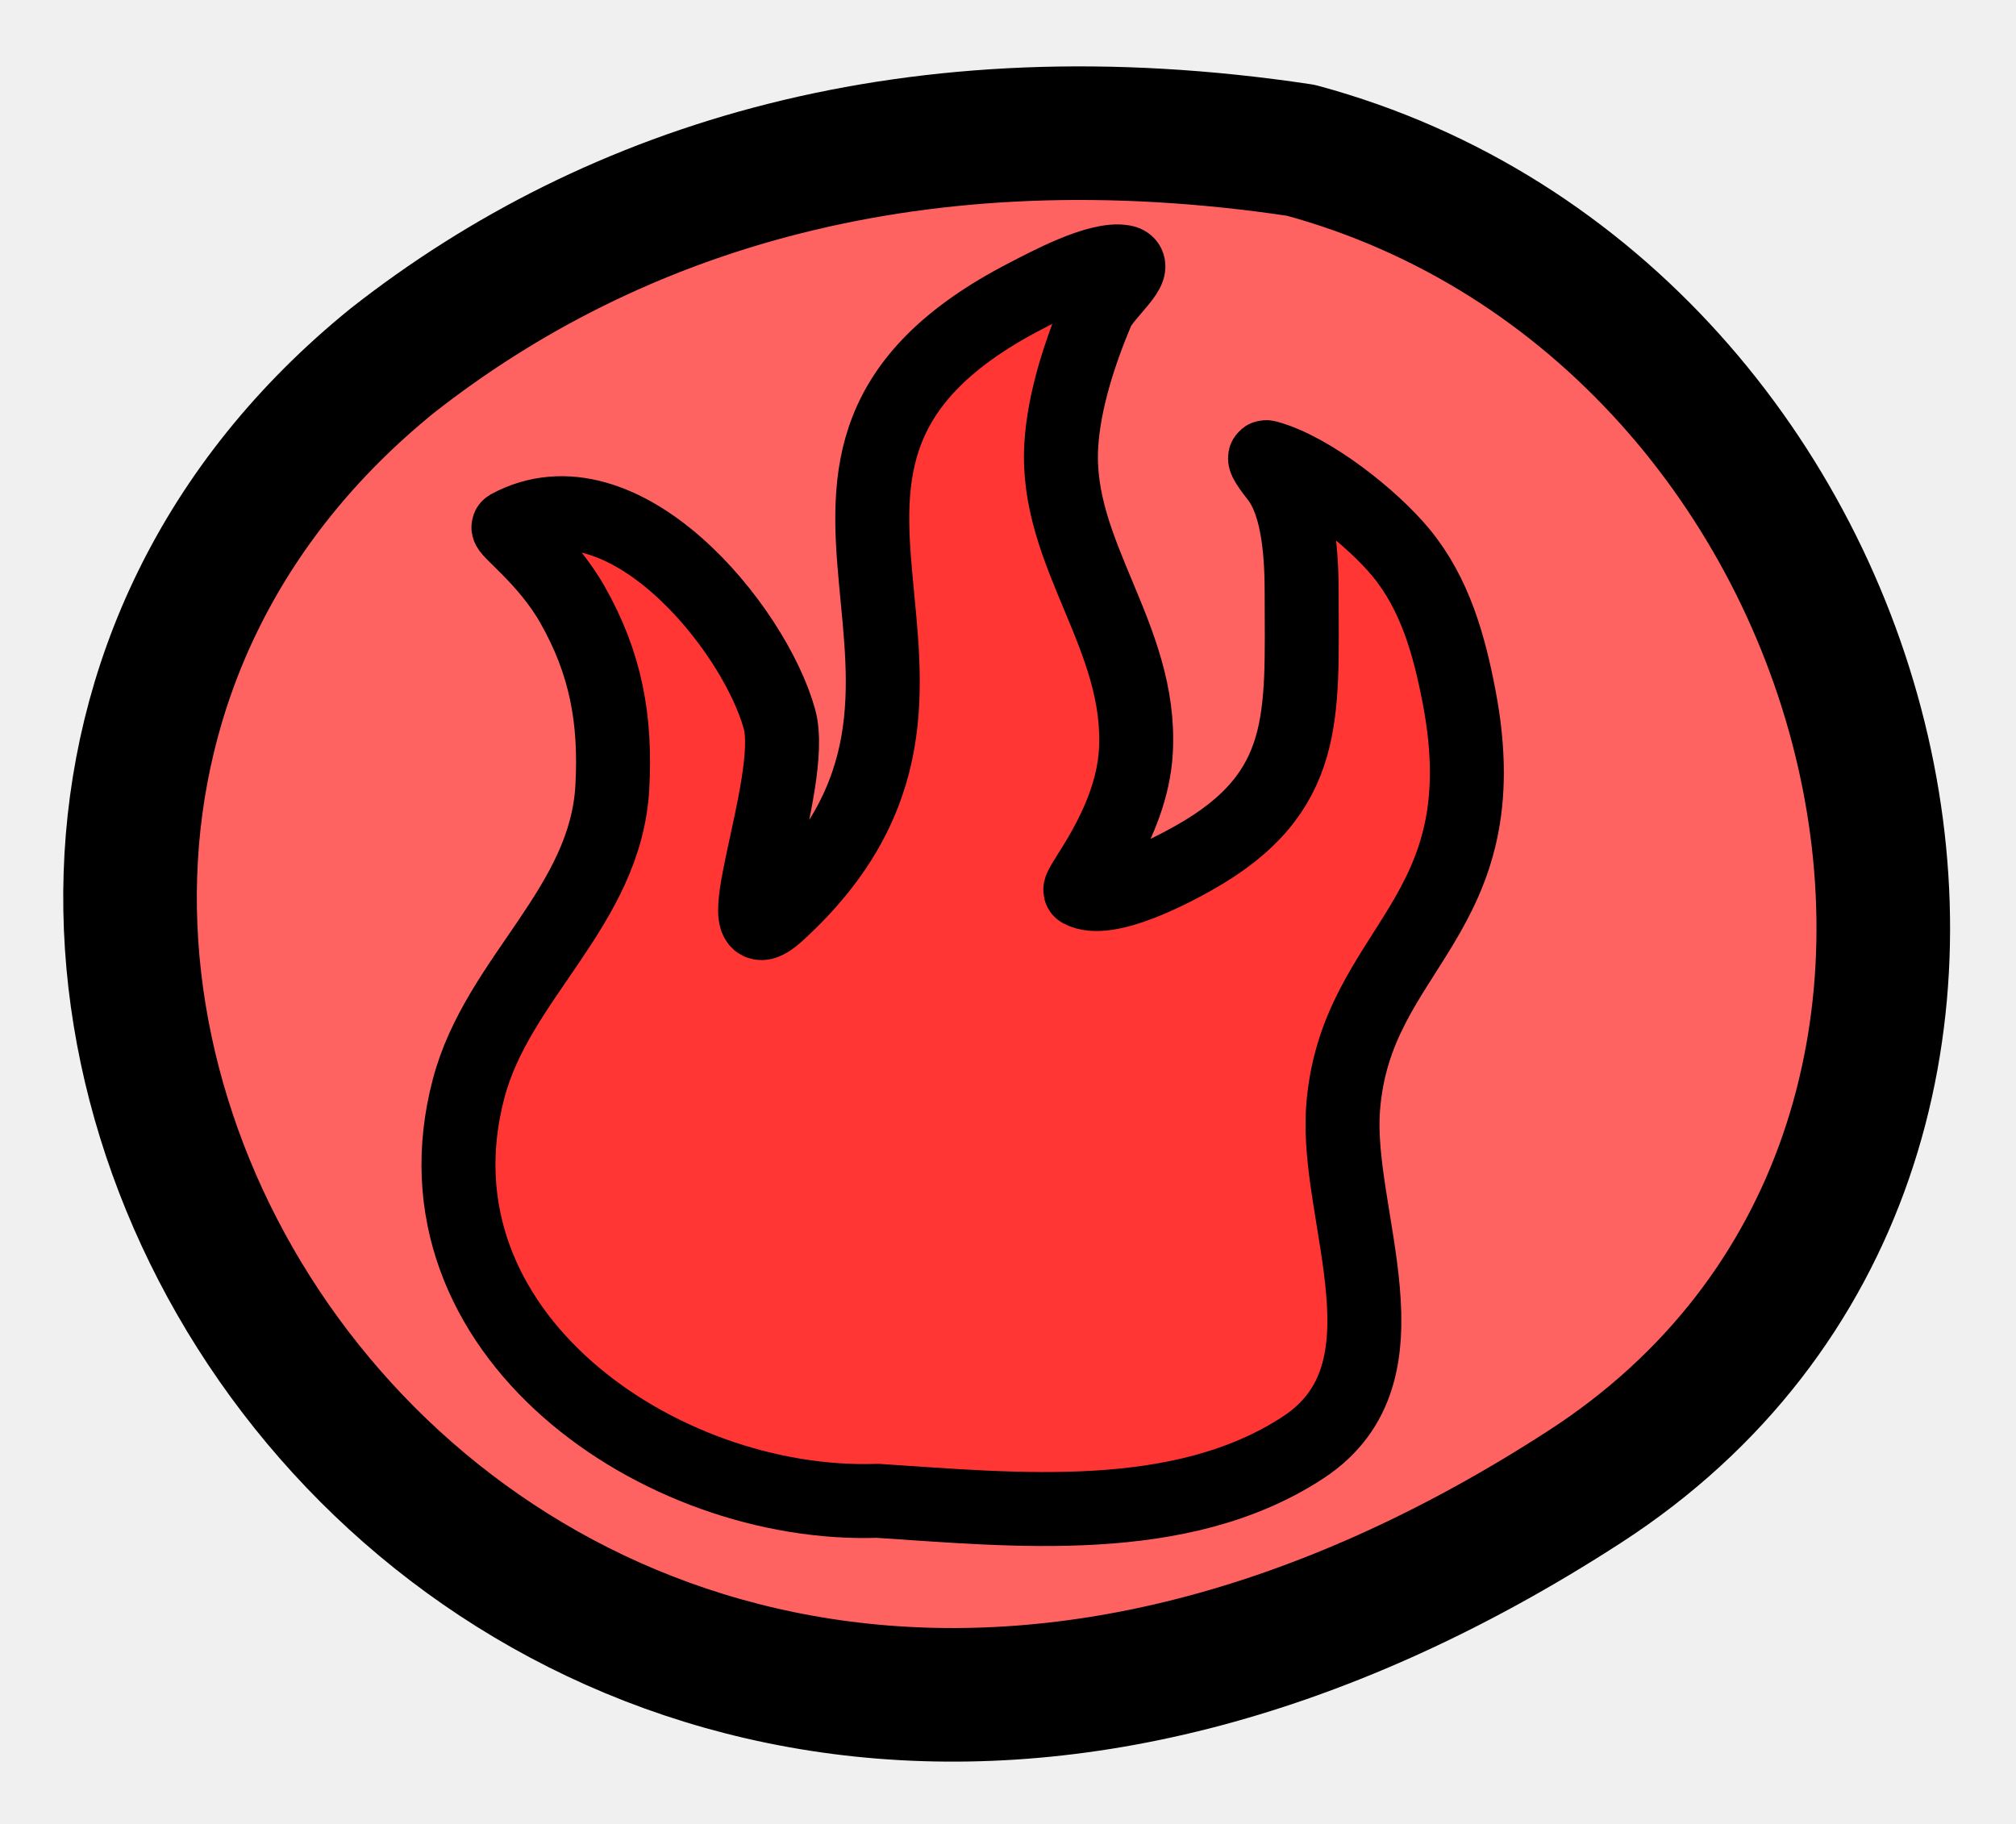
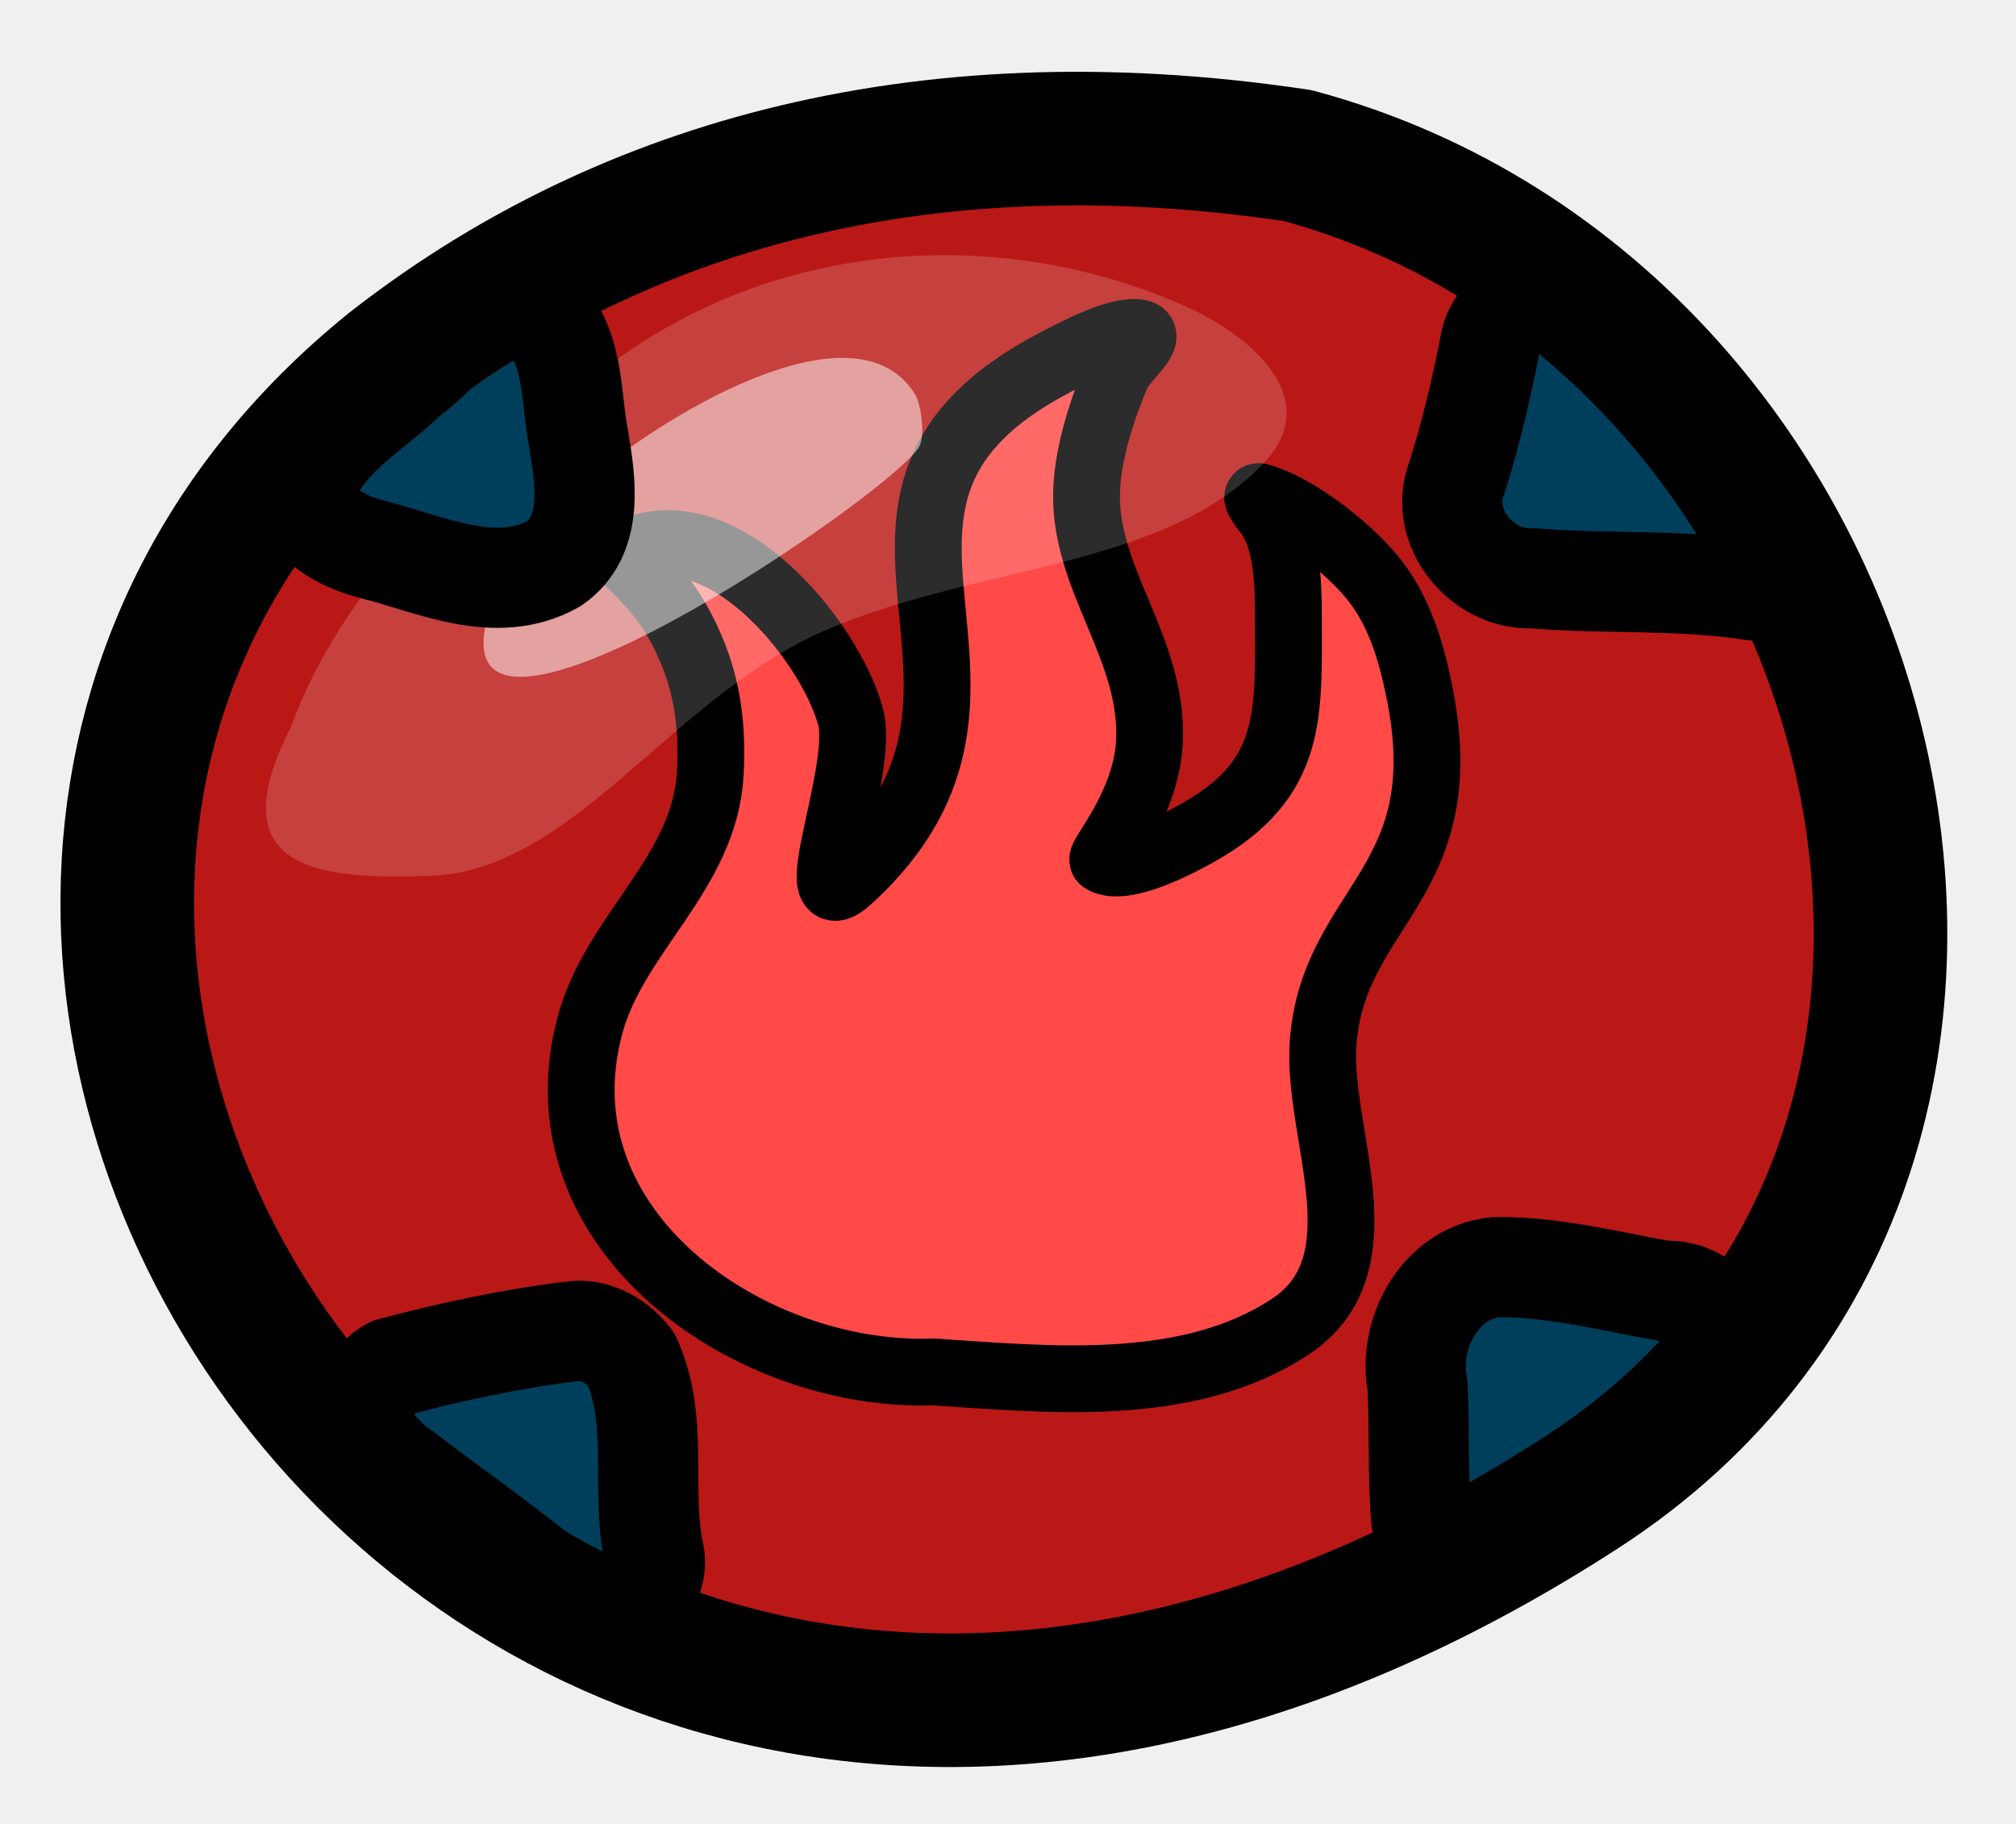
<svg xmlns="http://www.w3.org/2000/svg" width="60.364mm" height="54.603mm" viewBox="0 0 60.364 54.603" version="1.1" id="svg5" xml:space="preserve">
  <defs id="defs2" />
  <g id="layer1" transform="translate(-3.32095,-3.0528)">
-     <path style="fill:#ff6361;fill-opacity:1;stroke:#000000;stroke-width:4;stroke-linecap:round;stroke-linejoin:round;stroke-dasharray:none;stroke-opacity:1" d="M 15.077,13.844 C -5.9,30.834 18.207,68.672 50.782,47.564 66.52,37.366 60.06,12.356 42.267,7.552 30.702,5.816 21.703,8.646 15.077,13.844 Z" id="path5702" />
-     <path style="fill:#ff3634;fill-opacity:1;stroke:#000000;stroke-width:2.215;stroke-linecap:round;stroke-linejoin:round;stroke-dasharray:none;stroke-opacity:1" d="m 29.597,47.993 c -6.487,0.225 -14.185,-5.011 -12.243,-12.351 0.879,-3.322 4.106,-5.435 4.302,-9.023 0.11,-2.016 -0.191,-3.702 -1.2,-5.472 -0.782,-1.372 -2.029,-2.255 -1.903,-2.323 3.401,-1.836 7.349,3.014 8.107,5.762 0.525,1.903 -1.844,7.454 -0.041,5.807 7.54,-6.89 -2.221,-13.522 7.445,-18.493 0.581,-0.299 2.135,-1.142 2.895,-1.005 0.548,0.099 -0.57,0.961 -0.786,1.474 -0.518,1.231 -0.995,2.682 -1.075,4.02 -0.195,3.26 2.426,5.73 2.234,9.157 -0.125,2.234 -1.813,4.091 -1.654,4.177 0.789,0.426 2.737,-0.614 3.392,-0.983 3.465,-1.949 3.226,-4.269 3.226,-7.862 0,-1.059 -0.057,-2.685 -0.745,-3.551 -0.134,-0.169 -0.498,-0.637 -0.29,-0.581 1.316,0.355 3.156,1.818 4.012,2.859 1.019,1.238 1.443,2.777 1.737,4.311 1.278,6.672 -3.114,7.464 -3.474,12.329 -0.241,3.248 2.227,7.905 -1.194,10.149 -3.672,2.408 -8.652,1.864 -12.745,1.599 z" id="path4075" />
+     <path d="M 14.315,13.413 C -6.662,30.403 17.445,68.241 50.02,47.133 65.758,36.935 59.298,11.924 41.505,7.12 29.94,5.385 20.941,8.215 14.315,13.413 Z" id="path23771-0" class="UnoptimicedTransforms" style="fill:#ff6361;fill-opacity:1" transform="translate(0.6785883,0.5930893)" />
+     <path d="M -23.374,-3.566 C -44.35,13.424 -20.244,51.262 12.332,30.154 28.07,19.956 21.609,-5.054 3.816,-9.858 -7.749,-11.594 -16.748,-8.764 -23.374,-3.566 Z" id="path23771-0-8" class="UnoptimicedTransforms" style="fill:#ba1816;fill-opacity:1" transform="translate(38.36744,17.57178)" />
+     <path style="fill:#ff4a48;fill-opacity:1;stroke:#000000;stroke-width:2;stroke-linecap:round;stroke-linejoin:round;stroke-dasharray:none;stroke-opacity:1" d="M 31.249,44.134 C 25.808,44.323 19.352,39.931 20.98,33.775 c 0.737,-2.786 3.444,-4.558 3.608,-7.568 0.092,-1.691 -0.16,-3.105 -1.006,-4.59 -0.656,-1.151 -1.702,-1.891 -1.596,-1.948 2.852,-1.54 6.164,2.528 6.8,4.833 0.44,1.596 -1.546,6.252 -0.035,4.871 6.324,-5.779 -1.863,-11.341 6.244,-15.511 0.487,-0.25 1.79,-0.958 2.428,-0.843 0.46,0.083 -0.478,0.806 -0.659,1.236 -0.435,1.033 -0.835,2.25 -0.902,3.372 -0.163,2.734 2.035,4.806 1.873,7.68 -0.105,1.874 -1.52,3.431 -1.388,3.503 0.662,0.357 2.295,-0.515 2.845,-0.824 2.906,-1.635 2.706,-3.581 2.706,-6.594 0,-0.888 -0.048,-2.252 -0.624,-2.979 -0.113,-0.142 -0.418,-0.534 -0.243,-0.487 1.104,0.298 2.647,1.525 3.365,2.398 0.855,1.038 1.211,2.329 1.457,3.615 1.072,5.596 -2.612,6.261 -2.914,10.34 -0.202,2.724 1.868,6.63 -1.001,8.512 -3.08,2.02 -7.257,1.564 -10.69,1.341 z" id="path4075" />
+     <path style="fill:#ffffff;fill-opacity:0.173;stroke:none;stroke-width:4.621;stroke-linecap:round;stroke-linejoin:round;stroke-dasharray:none;stroke-opacity:1" d="m 12.029,24.833 c 1.722,-4.771 6.23,-8.635 10.205,-11.323 4.989,-3.374 11.43,-3.623 16.674,-1.245 1.651,0.749 4.173,2.645 2.238,4.672 -3.076,3.221 -8.932,3.047 -13.39,5.116 -4.459,2.07 -7.342,7.093 -11.571,7.227 -3.15,0.1 -6.405,-0.075 -4.155,-4.447 z" id="path8940" />
+     <path style="fill:#ffffff;fill-opacity:0.506;stroke:none;stroke-width:4;stroke-linecap:round;stroke-linejoin:round;stroke-dasharray:none;stroke-opacity:1" d="m 17.886,21.651 c 0.593,-1.639 1.772,-3.059 3.064,-4.221 1.868,-1.681 7.934,-5.544 9.772,-2.567 0.185,0.3 0.316,1.285 0.106,1.597 -1.042,1.547 -14.226,10.51 -12.941,5.191 z" id="path7670" />
+     <g id="g25444" transform="translate(0.6785883,0.5930893)">
+       <path id="path23362" style="fill:#003f5c;fill-opacity:1;stroke:#000000;stroke-width:3;stroke-linecap:round;stroke-linejoin:round;stroke-dasharray:none;stroke-opacity:1" d="m 17.652,11.752 c -1.211,0.144 -1.83,1.346 -2.769,1.975 -1.022,1.017 -2.455,1.761 -3.008,3.155 -0.3,1.175 1.034,1.816 1.968,2.041 1.727,0.442 3.652,1.382 5.38,0.418 1.21,-0.833 0.957,-2.461 0.75,-3.705 C 19.755,14.546 19.826,13.332 19.25,12.352 18.865,11.892 18.231,11.728 17.652,11.752 Z" />
+       <path id="path23372" style="fill:#003f5c;fill-opacity:1;stroke:#000000;stroke-width:3;stroke-linecap:round;stroke-linejoin:round;stroke-dasharray:none;stroke-opacity:1" d="m 49.012,11.445 c -0.79,-0.009 -1.546,0.429 -1.736,1.234 -0.269,1.384 -0.587,2.756 -1.016,4.101 -0.565,1.459 0.755,3.063 2.264,2.995 2.184,0.181 4.395,0.02 6.563,0.357 0.828,0.106 1.587,-0.73 1.206,-1.532 -0.74,-1.705 -2.227,-2.937 -3.498,-4.245 -1.007,-0.913 -1.945,-1.931 -2.996,-2.776 -0.245,-0.113 -0.519,-0.152 -0.787,-0.135 z" />
+       <path id="path23376" style="fill:#003f5c;fill-opacity:1;stroke:#000000;stroke-width:3;stroke-linecap:round;stroke-linejoin:round;stroke-dasharray:none;stroke-opacity:1" d="m 19.889,42.312 c -1.875,0.218 -3.735,0.62 -5.553,1.105 -1.213,0.685 -0.921,2.676 0.365,3.099 1.715,1.316 3.526,2.536 5.131,3.971 1.069,0.66 2.756,-0.317 2.366,-1.624 -0.353,-1.884 0.169,-3.939 -0.663,-5.717 -0.384,-0.5 -0.999,-0.878 -1.647,-0.834 z" />
+       <path id="path23378" style="fill:#003f5c;fill-opacity:1;stroke:#000000;stroke-width:3;stroke-linecap:round;stroke-linejoin:round;stroke-dasharray:none;stroke-opacity:1" d="m 47.439,40.402 c -1.662,0.153 -2.656,1.984 -2.355,3.528 0.071,1.356 0.002,2.735 0.12,4.077 0.312,0.909 1.477,0.457 2.108,0.186 2.39,-1.109 4.611,-2.566 6.795,-4.021 0.996,-1.181 -0.112,-3.168 -1.622,-3.056 -1.67,-0.298 -3.34,-0.73 -5.046,-0.714 z" />
+     </g>
+     <path style="fill:none;fill-opacity:0.238;stroke:#000000;stroke-width:4;stroke-linecap:round;stroke-linejoin:round;stroke-dasharray:none;stroke-opacity:1" d="M 14.575,13.593 C -6.402,30.583 17.705,68.421 50.28,47.313 66.018,37.116 59.558,12.105 41.765,7.301 30.2,5.566 21.201,8.396 14.575,13.593 Z" id="path5702-0" class="UnoptimicedTransforms" transform="translate(0.4186399,0.4125783)" />
  </g>
</svg>
